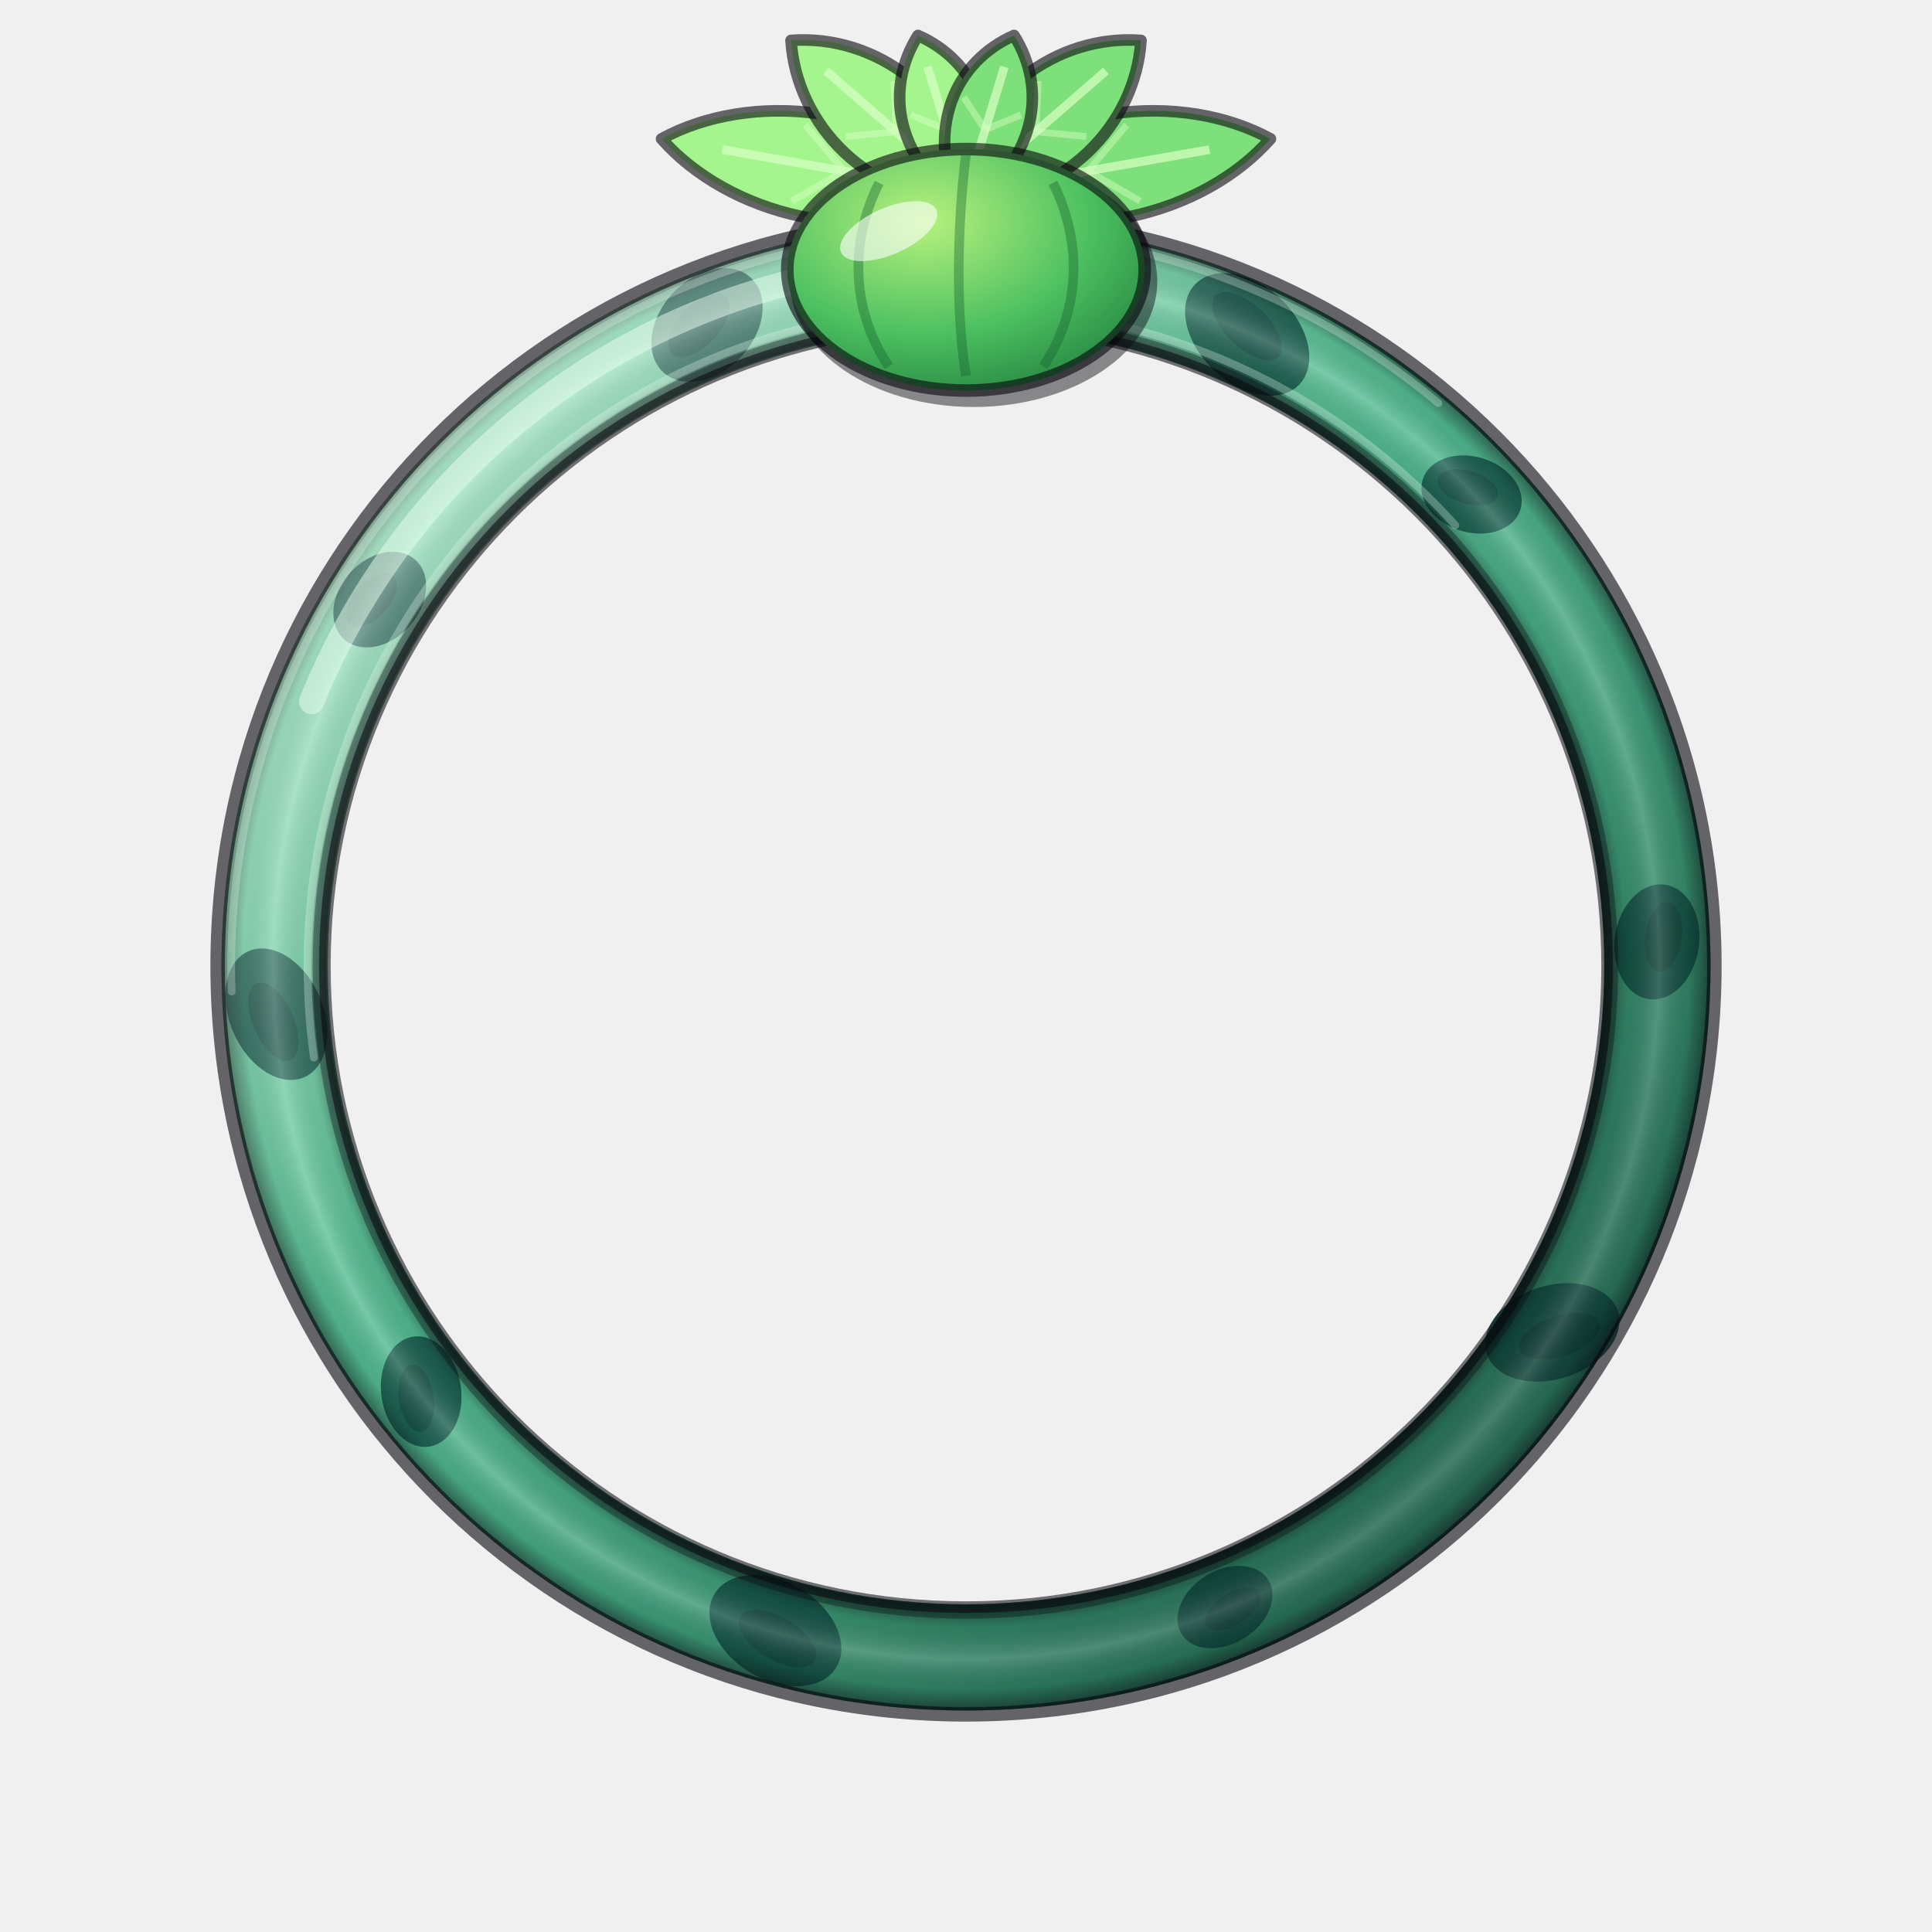
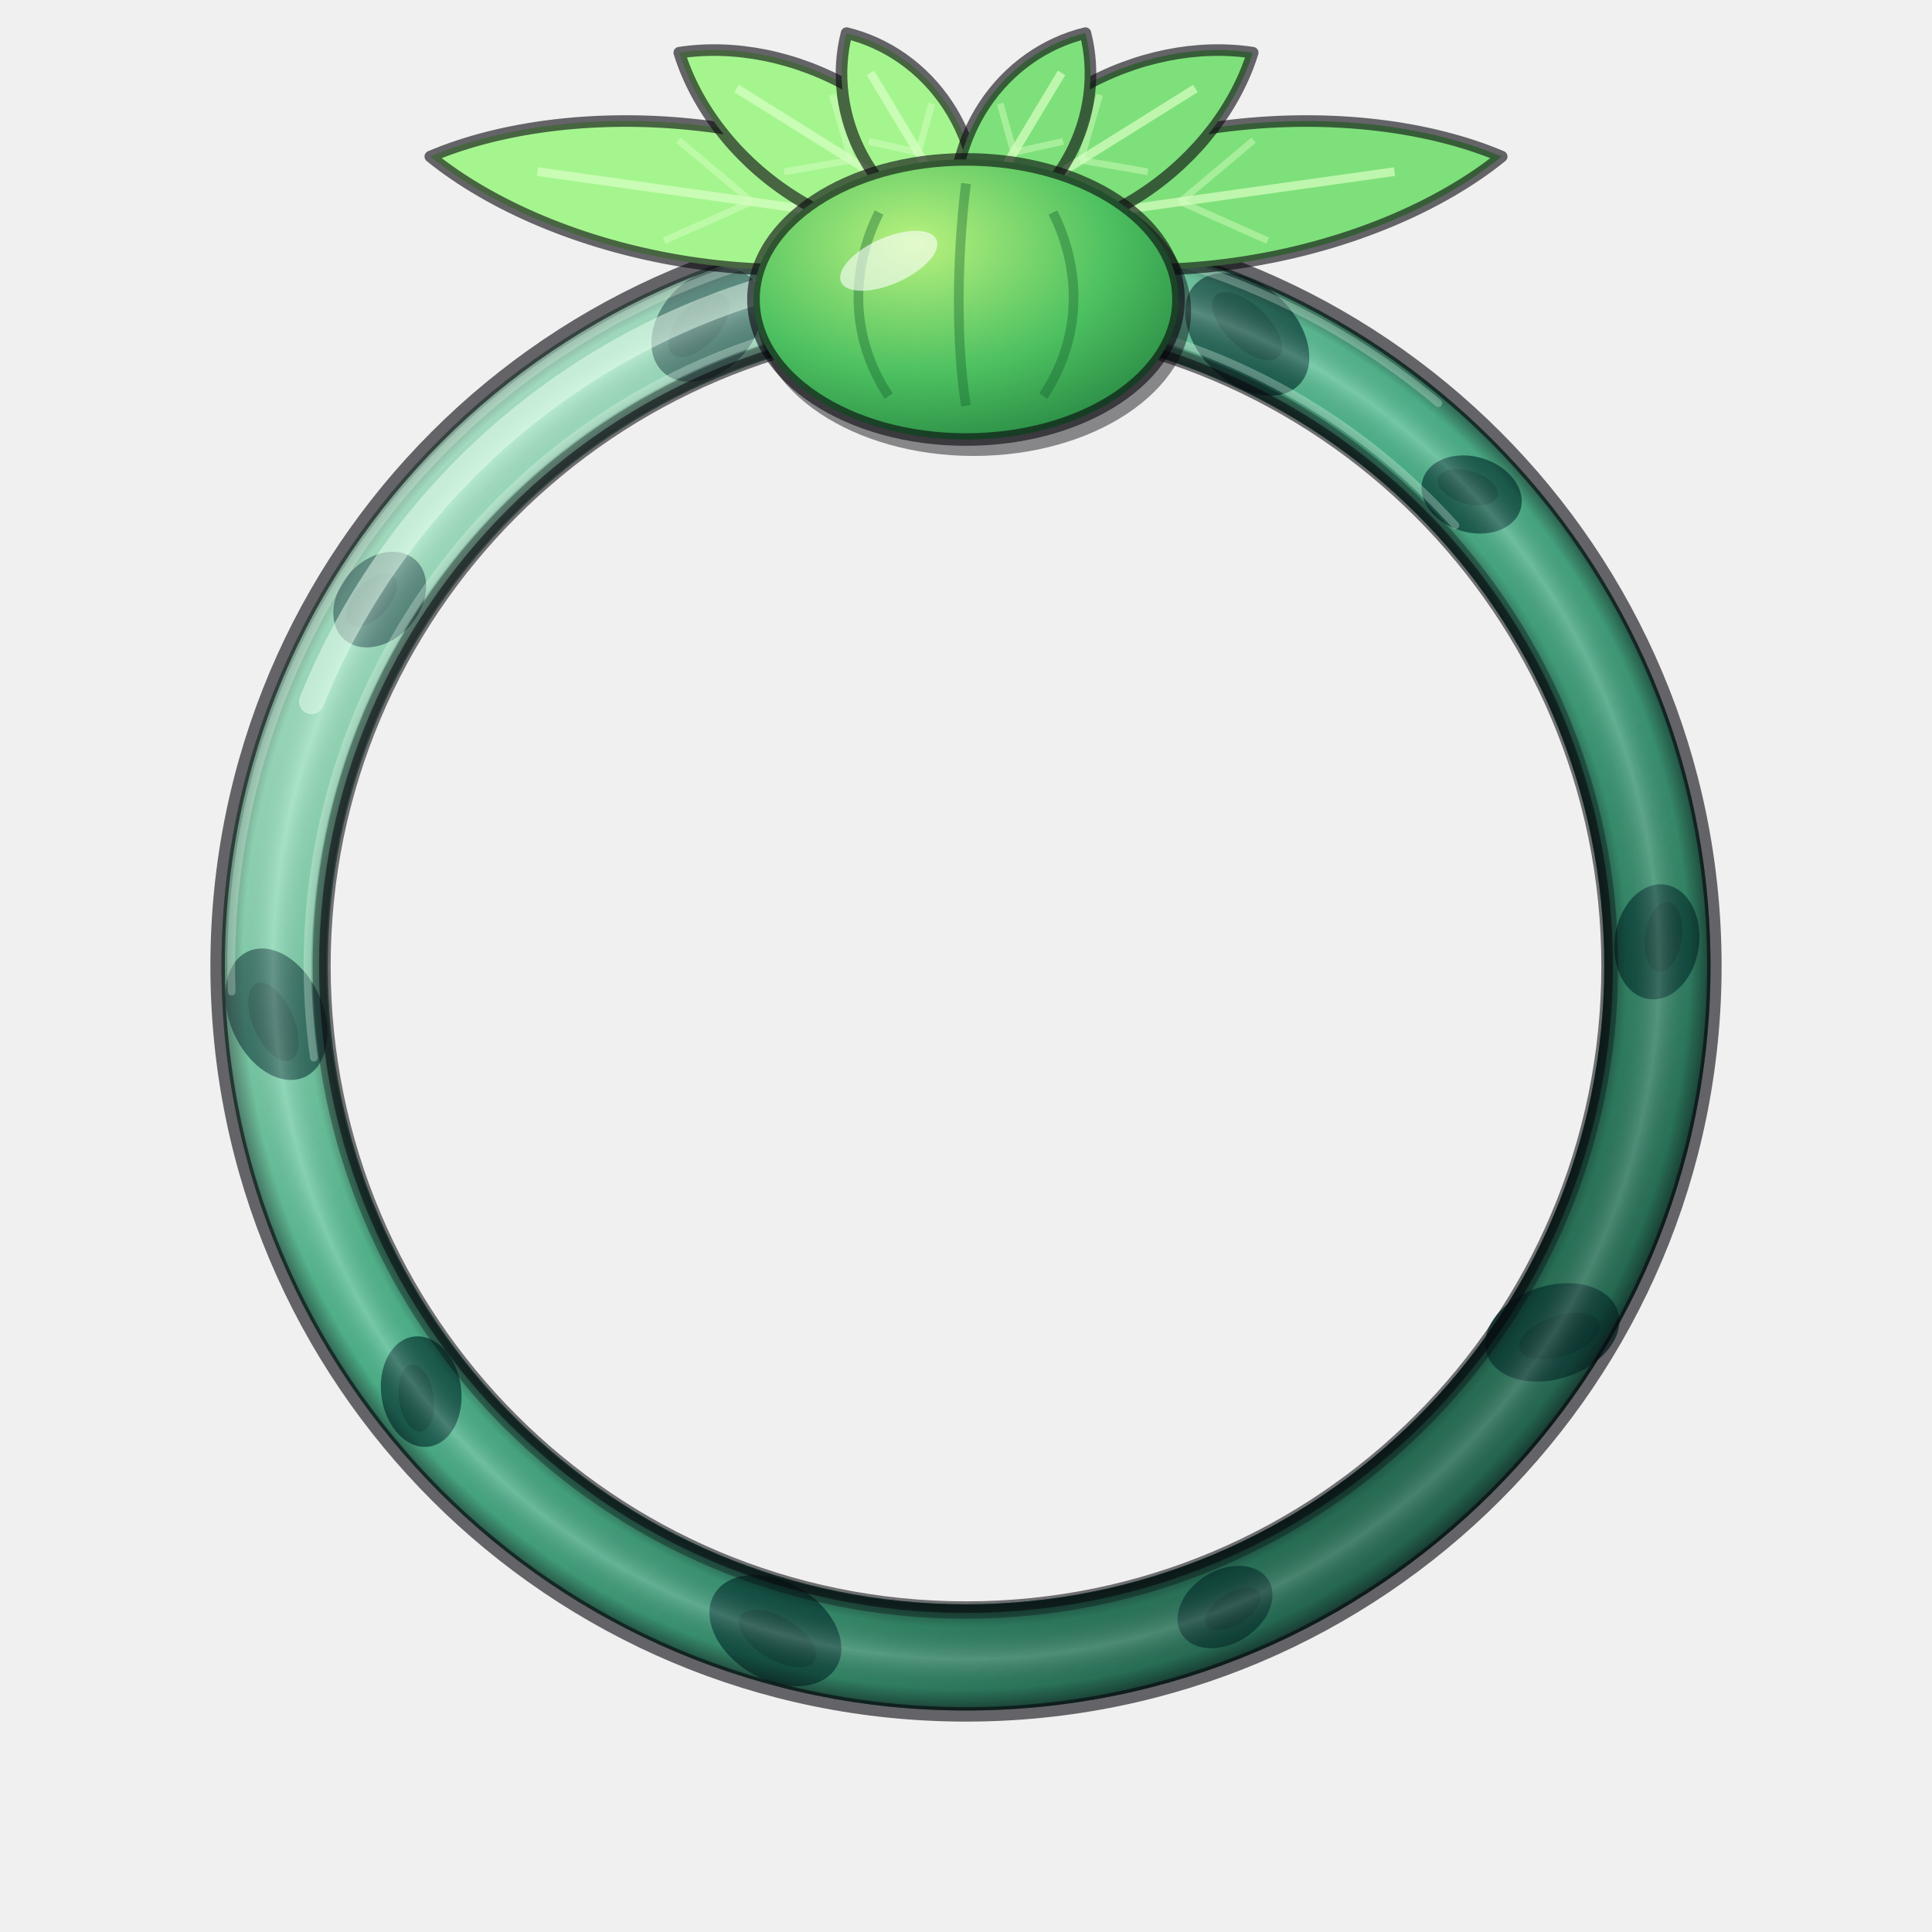
<svg xmlns="http://www.w3.org/2000/svg" viewBox="0 0 200 200" width="200" height="200">
  <defs>
    <linearGradient id="bb1" gradientUnits="userSpaceOnUse" x1="30" y1="22" x2="172" y2="178">
      <stop offset="0" stop-color="#9be8bb" />
      <stop offset="0.45" stop-color="#4fb88e" />
      <stop offset="1" stop-color="#237a5b" />
    </linearGradient>
    <radialGradient id="ts" gradientUnits="userSpaceOnUse" cx="100" cy="100" r="77.068">
      <stop offset="0.857" stop-color="#07060c" stop-opacity="0.5" />
      <stop offset="0.889" stop-color="#07060c" stop-opacity="0.07" />
      <stop offset="0.931" stop-color="#fff" stop-opacity="0.2" />
      <stop offset="0.971" stop-color="#07060c" stop-opacity="0.07" />
      <stop offset="1" stop-color="#07060c" stop-opacity="0.5" />
    </radialGradient>
    <linearGradient id="tl" gradientUnits="userSpaceOnUse" x1="30" y1="22" x2="172" y2="178">
      <stop offset="0" stop-color="#fff" stop-opacity="0.45" />
      <stop offset="0.4" stop-color="#fff" stop-opacity="0" />
      <stop offset="0.62" stop-color="#07060c" stop-opacity="0.04" />
      <stop offset="1" stop-color="#07060c" stop-opacity="0.34" />
    </linearGradient>
    <radialGradient id="bu" cx="0.38" cy="0.3" r="0.85">
      <stop offset="0" stop-color="#b8f27e" />
      <stop offset="0.55" stop-color="#4cc060" />
      <stop offset="1" stop-color="#1f7a3c" />
    </radialGradient>
    <linearGradient id="lf" gradientUnits="userSpaceOnUse" x1="0" y1="0" x2="0" y2="0">
      <stop offset="0" stop-color="#95f08a" />
      <stop offset="1" stop-color="#2e9c4c" />
    </linearGradient>
    <linearGradient id="lg0" gradientUnits="userSpaceOnUse" x1="0" y1="0" x2="80" y2="40">
      <stop offset="0" stop-color="#a5f58f" />
      <stop offset="1" stop-color="#2f9d4c" />
    </linearGradient>
    <linearGradient id="lg1" gradientUnits="userSpaceOnUse" x1="0" y1="0" x2="120" y2="40">
      <stop offset="0" stop-color="#7ee07a" />
      <stop offset="1" stop-color="#27883f" />
    </linearGradient>
  </defs>
  <path d="M22.93 100A77.07 77.07 0 1 1 177.07 100A77.07 77.07 0 1 1 22.93 100ZM33.93 100A66.07 66.07 0 1 0 166.07 100A66.07 66.07 0 1 0 33.93 100Z" fill="url(#bb1)" />
  <g transform="translate(129.11 34.62) rotate(24)">
    <ellipse rx="7.48" ry="5.06" fill="#0d4a40" fill-opacity=".8" transform="rotate(20)" />
    <ellipse rx="4.55" ry="2.2" cx="-.6" cy="-.6" fill="#0c3a34" fill-opacity=".4" transform="rotate(20)" />
  </g>
  <g transform="translate(152.34 51.19) rotate(47)">
    <ellipse rx="5.29" ry="3.91" fill="#0d4a40" fill-opacity=".8" transform="rotate(-30)" />
    <ellipse rx="3.22" ry="1.7" cx="-.6" cy="-.6" fill="#0c3a34" fill-opacity=".4" transform="rotate(-30)" />
  </g>
  <g transform="translate(171.52 97.5) rotate(88)">
    <ellipse rx="5.98" ry="4.37" fill="#0d4a40" fill-opacity=".8" transform="rotate(10)" />
    <ellipse rx="3.64" ry="1.9" cx="-.6" cy="-.6" fill="#0c3a34" fill-opacity=".4" transform="rotate(10)" />
  </g>
  <g transform="translate(160.69 137.93) rotate(122)">
    <ellipse rx="7.13" ry="4.83" fill="#0d4a40" fill-opacity=".8" transform="rotate(40)" />
    <ellipse rx="4.34" ry="2.1" cx="-.6" cy="-.6" fill="#0c3a34" fill-opacity=".4" transform="rotate(40)" />
  </g>
  <g transform="translate(126.81 166.36) rotate(158)">
    <ellipse rx="5.29" ry="3.79" fill="#0d4a40" fill-opacity=".8" transform="rotate(-10)" />
    <ellipse rx="3.22" ry="1.65" cx="-.6" cy="-.6" fill="#0c3a34" fill-opacity=".4" transform="rotate(-10)" />
  </g>
  <g transform="translate(80.27 168.8) rotate(196)">
    <ellipse rx="7.36" ry="5.06" fill="#0d4a40" fill-opacity=".8" transform="rotate(15)" />
    <ellipse rx="4.48" ry="2.2" cx="-.6" cy="-.6" fill="#0c3a34" fill-opacity=".4" transform="rotate(15)" />
  </g>
  <g transform="translate(43.6 144.06) rotate(232)">
    <ellipse rx="5.75" ry="4.14" fill="#0d4a40" fill-opacity=".8" transform="rotate(30)" />
    <ellipse rx="3.5" ry="1.8" cx="-.6" cy="-.6" fill="#0c3a34" fill-opacity=".4" transform="rotate(30)" />
  </g>
  <g transform="translate(28.61 104.99) rotate(266)">
    <ellipse rx="7.13" ry="4.83" fill="#0d4a40" fill-opacity=".8" transform="rotate(-20)" />
    <ellipse rx="4.34" ry="2.1" cx="-.6" cy="-.6" fill="#0c3a34" fill-opacity=".4" transform="rotate(-20)" />
  </g>
  <g transform="translate(39.31 62.07) rotate(302)">
    <ellipse rx="5.52" ry="4.14" fill="#0d4a40" fill-opacity=".8" transform="rotate(10)" />
    <ellipse rx="3.36" ry="1.8" cx="-.6" cy="-.6" fill="#0c3a34" fill-opacity=".4" transform="rotate(10)" />
  </g>
  <g transform="translate(73.19 33.64) rotate(338)">
    <ellipse rx="6.67" ry="4.83" fill="#0d4a40" fill-opacity=".8" transform="rotate(-25)" />
    <ellipse rx="4.06" ry="2.1" cx="-.6" cy="-.6" fill="#0c3a34" fill-opacity=".4" transform="rotate(-25)" />
  </g>
  <path d="M22.93 100A77.07 77.07 0 1 1 177.07 100A77.07 77.07 0 1 1 22.93 100ZM33.93 100A66.07 66.07 0 1 0 166.07 100A66.07 66.07 0 1 0 33.93 100Z" fill="url(#ts)" />
  <path d="M22.93 100A77.07 77.07 0 1 1 177.07 100A77.07 77.07 0 1 1 22.93 100ZM33.93 100A66.07 66.07 0 1 0 166.07 100A66.07 66.07 0 1 0 33.93 100Z" fill="url(#tl)" />
  <path d="M100 33.13A66.87 66.87 0 1 1 99.88 33.13" fill="none" stroke="#07060c" stroke-opacity=".34" stroke-width="1.4" />
  <path d="M32.5 109.49A68.17 68.17 0 0 1 150.66 54.39" fill="none" stroke="#eafff0" stroke-opacity=".3" stroke-width=".8" stroke-linecap="round" />
  <path d="M23.98 102.65A76.07 76.07 0 0 1 148.9 41.73" fill="none" stroke="#eafff0" stroke-opacity=".28" stroke-width=".8" stroke-linecap="round" />
  <path d="M32.25 72.63A73.07 73.07 0 0 1 82.32 29.1" fill="none" stroke="#eafff0" stroke-opacity="0.5" stroke-width="2.6" stroke-linecap="round" />
  <circle cx="100" cy="100" r="77.47" fill="none" stroke="#07060c" stroke-opacity="0.6" stroke-width="1.5" />
  <circle cx="100" cy="100" r="66.37" fill="none" stroke="#07060c" stroke-opacity="0.55" stroke-width="1.2" />
-   <g transform="translate(100 19.93) rotate(-80)">
-     <path d="M0 2C-8 -9.6 -6.4 -24 0 -32C6.4 -24 8 -9.6 0 2Z" fill="url(#lg0)" stroke="#07060c" stroke-opacity=".6" stroke-width="1.2" stroke-linejoin="round" />
-     <path d="M0 -1L0 -25.6" stroke="#d9ffc4" stroke-opacity=".7" stroke-width=".9" />
-     <path d="M0 -12.8L-4 -17.6M0 -12.8L4 -17.6" stroke="#d9ffc4" stroke-opacity=".45" stroke-width=".7" />
+   <g transform="translate(100 24) rotate(-82)">
+     <path d="M0 2C-10.5 -16.8 -8.4 -42 0 -56C8.4 -42 10.5 -16.8 0 2Z" fill="url(#lg0)" stroke="#07060c" stroke-opacity=".6" stroke-width="1.2" stroke-linejoin="round" />
+     <path d="M0 -1L0 -44.8" stroke="#d9ffc4" stroke-opacity=".7" stroke-width=".9" />
+     <path d="M0 -22.4L-5.25 -30.8M0 -22.4L5.25 -30.8" stroke="#d9ffc4" stroke-opacity=".45" stroke-width=".7" />
  </g>
-   <g transform="translate(100 19.93) rotate(80)">
-     <path d="M0 2C-8 -9.6 -6.4 -24 0 -32C6.4 -24 8 -9.6 0 2Z" fill="url(#lg1)" stroke="#07060c" stroke-opacity=".6" stroke-width="1.2" stroke-linejoin="round" />
-     <path d="M0 -1L0 -25.6" stroke="#d9ffc4" stroke-opacity=".7" stroke-width=".9" />
-     <path d="M0 -12.8L-4 -17.6M0 -12.8L4 -17.6" stroke="#d9ffc4" stroke-opacity=".45" stroke-width=".7" />
+   <g transform="translate(100 24) rotate(82)">
+     <path d="M0 2C-10.5 -16.8 -8.4 -42 0 -56C8.4 -42 10.5 -16.8 0 2Z" fill="url(#lg1)" stroke="#07060c" stroke-opacity=".6" stroke-width="1.2" stroke-linejoin="round" />
+     <path d="M0 -1L0 -44.8" stroke="#d9ffc4" stroke-opacity=".7" stroke-width=".9" />
+     <path d="M0 -22.4L-5.25 -30.8M0 -22.4L5.25 -30.8" stroke="#d9ffc4" stroke-opacity=".45" stroke-width=".7" />
  </g>
-   <g transform="translate(100 19.93) rotate(-49)">
+   <g transform="translate(100 24) rotate(-58)">
+     <path d="M0 2C-9.4 -10.5 -7.52 -26.25 0 -35C7.52 -26.25 9.4 -10.5 0 2Z" fill="url(#lg0)" stroke="#07060c" stroke-opacity=".6" stroke-width="1.2" stroke-linejoin="round" />
+     <path d="M0 -1L0 -28" stroke="#d9ffc4" stroke-opacity=".7" stroke-width=".9" />
+     <path d="M0 -14L-4.7 -19.25M0 -14L4.7 -19.25" stroke="#d9ffc4" stroke-opacity=".45" stroke-width=".7" />
+   </g>
+   <g transform="translate(100 24) rotate(58)">
+     <path d="M0 2C-9.4 -10.5 -7.52 -26.25 0 -35C7.52 -26.25 9.4 -10.5 0 2Z" fill="url(#lg1)" stroke="#07060c" stroke-opacity=".6" stroke-width="1.2" stroke-linejoin="round" />
+     <path d="M0 -1L0 -28" stroke="#d9ffc4" stroke-opacity=".7" stroke-width=".9" />
+     <path d="M0 -14L-4.7 -19.25M0 -14L4.7 -19.25" stroke="#d9ffc4" stroke-opacity=".45" stroke-width=".7" />
+   </g>
+   <g transform="translate(100 24) rotate(-31)">
    <path d="M0 2C-7.6 -7.2 -6.08 -18 0 -24C6.08 -18 7.6 -7.2 0 2Z" fill="url(#lg0)" stroke="#07060c" stroke-opacity=".6" stroke-width="1.2" stroke-linejoin="round" />
    <path d="M0 -1L0 -19.2" stroke="#d9ffc4" stroke-opacity=".7" stroke-width=".9" />
    <path d="M0 -9.6L-3.8 -13.2M0 -9.6L3.8 -13.2" stroke="#d9ffc4" stroke-opacity=".45" stroke-width=".7" />
  </g>
-   <g transform="translate(100 19.93) rotate(49)">
+   <g transform="translate(100 24) rotate(31)">
    <path d="M0 2C-7.6 -7.2 -6.08 -18 0 -24C6.08 -18 7.6 -7.2 0 2Z" fill="url(#lg1)" stroke="#07060c" stroke-opacity=".6" stroke-width="1.2" stroke-linejoin="round" />
    <path d="M0 -1L0 -19.2" stroke="#d9ffc4" stroke-opacity=".7" stroke-width=".9" />
    <path d="M0 -9.6L-3.8 -13.2M0 -9.6L3.8 -13.2" stroke="#d9ffc4" stroke-opacity=".45" stroke-width=".7" />
  </g>
-   <g transform="translate(100 19.93) rotate(-17)">
-     <path d="M0 2C-6.2 -5.1 -4.96 -12.75 0 -17C4.96 -12.75 6.2 -5.1 0 2Z" fill="url(#lg0)" stroke="#07060c" stroke-opacity=".6" stroke-width="1.2" stroke-linejoin="round" />
-     <path d="M0 -1L0 -13.6" stroke="#d9ffc4" stroke-opacity=".7" stroke-width=".9" />
-     <path d="M0 -6.8L-3.1 -9.35M0 -6.8L3.1 -9.35" stroke="#d9ffc4" stroke-opacity=".45" stroke-width=".7" />
-   </g>
-   <g transform="translate(100 19.93) rotate(17)">
-     <path d="M0 2C-6.2 -5.1 -4.96 -12.75 0 -17C4.96 -12.75 6.2 -5.1 0 2Z" fill="url(#lg1)" stroke="#07060c" stroke-opacity=".6" stroke-width="1.2" stroke-linejoin="round" />
-     <path d="M0 -1L0 -13.6" stroke="#d9ffc4" stroke-opacity=".7" stroke-width=".9" />
-     <path d="M0 -6.8L-3.1 -9.35M0 -6.8L3.1 -9.35" stroke="#d9ffc4" stroke-opacity=".45" stroke-width=".7" />
-   </g>
-   <ellipse cx="100" cy="27.93" rx="19" ry="13" fill="#07060c" fill-opacity=".45" transform="translate(.8 1.2)" />
-   <ellipse cx="100" cy="27.93" rx="18.5" ry="12.5" fill="url(#bu)" stroke="#07060c" stroke-opacity=".6" stroke-width="1.3" />
-   <path d="M91 18.93C88 24.93 88 31.93 92 37.93M100 15.93C99 23.93 99 32.93 100 38.93M109 18.93C112 24.93 112 31.93 108 37.93" fill="none" stroke="#14602f" stroke-opacity=".38" stroke-width="1" />
-   <ellipse cx="92" cy="23.93" rx="5.4" ry="2.4" fill="#fff" fill-opacity=".6" transform="rotate(-24 92 23.93)" />
+   <ellipse cx="100" cy="31" rx="22.5" ry="15" fill="#07060c" fill-opacity=".45" transform="translate(.8 1.2)" />
+   <ellipse cx="100" cy="31" rx="22" ry="14.5" fill="url(#bu)" stroke="#07060c" stroke-opacity=".6" stroke-width="1.3" />
+   <path d="M91 22C88 28 88 35 92 41M100 19C99 27 99 36 100 42M109 22C112 28 112 35 108 41" fill="none" stroke="#14602f" stroke-opacity=".38" stroke-width="1" />
+   <ellipse cx="92" cy="27" rx="5.4" ry="2.4" fill="#fff" fill-opacity=".6" transform="rotate(-24 92 27)" />
</svg>
